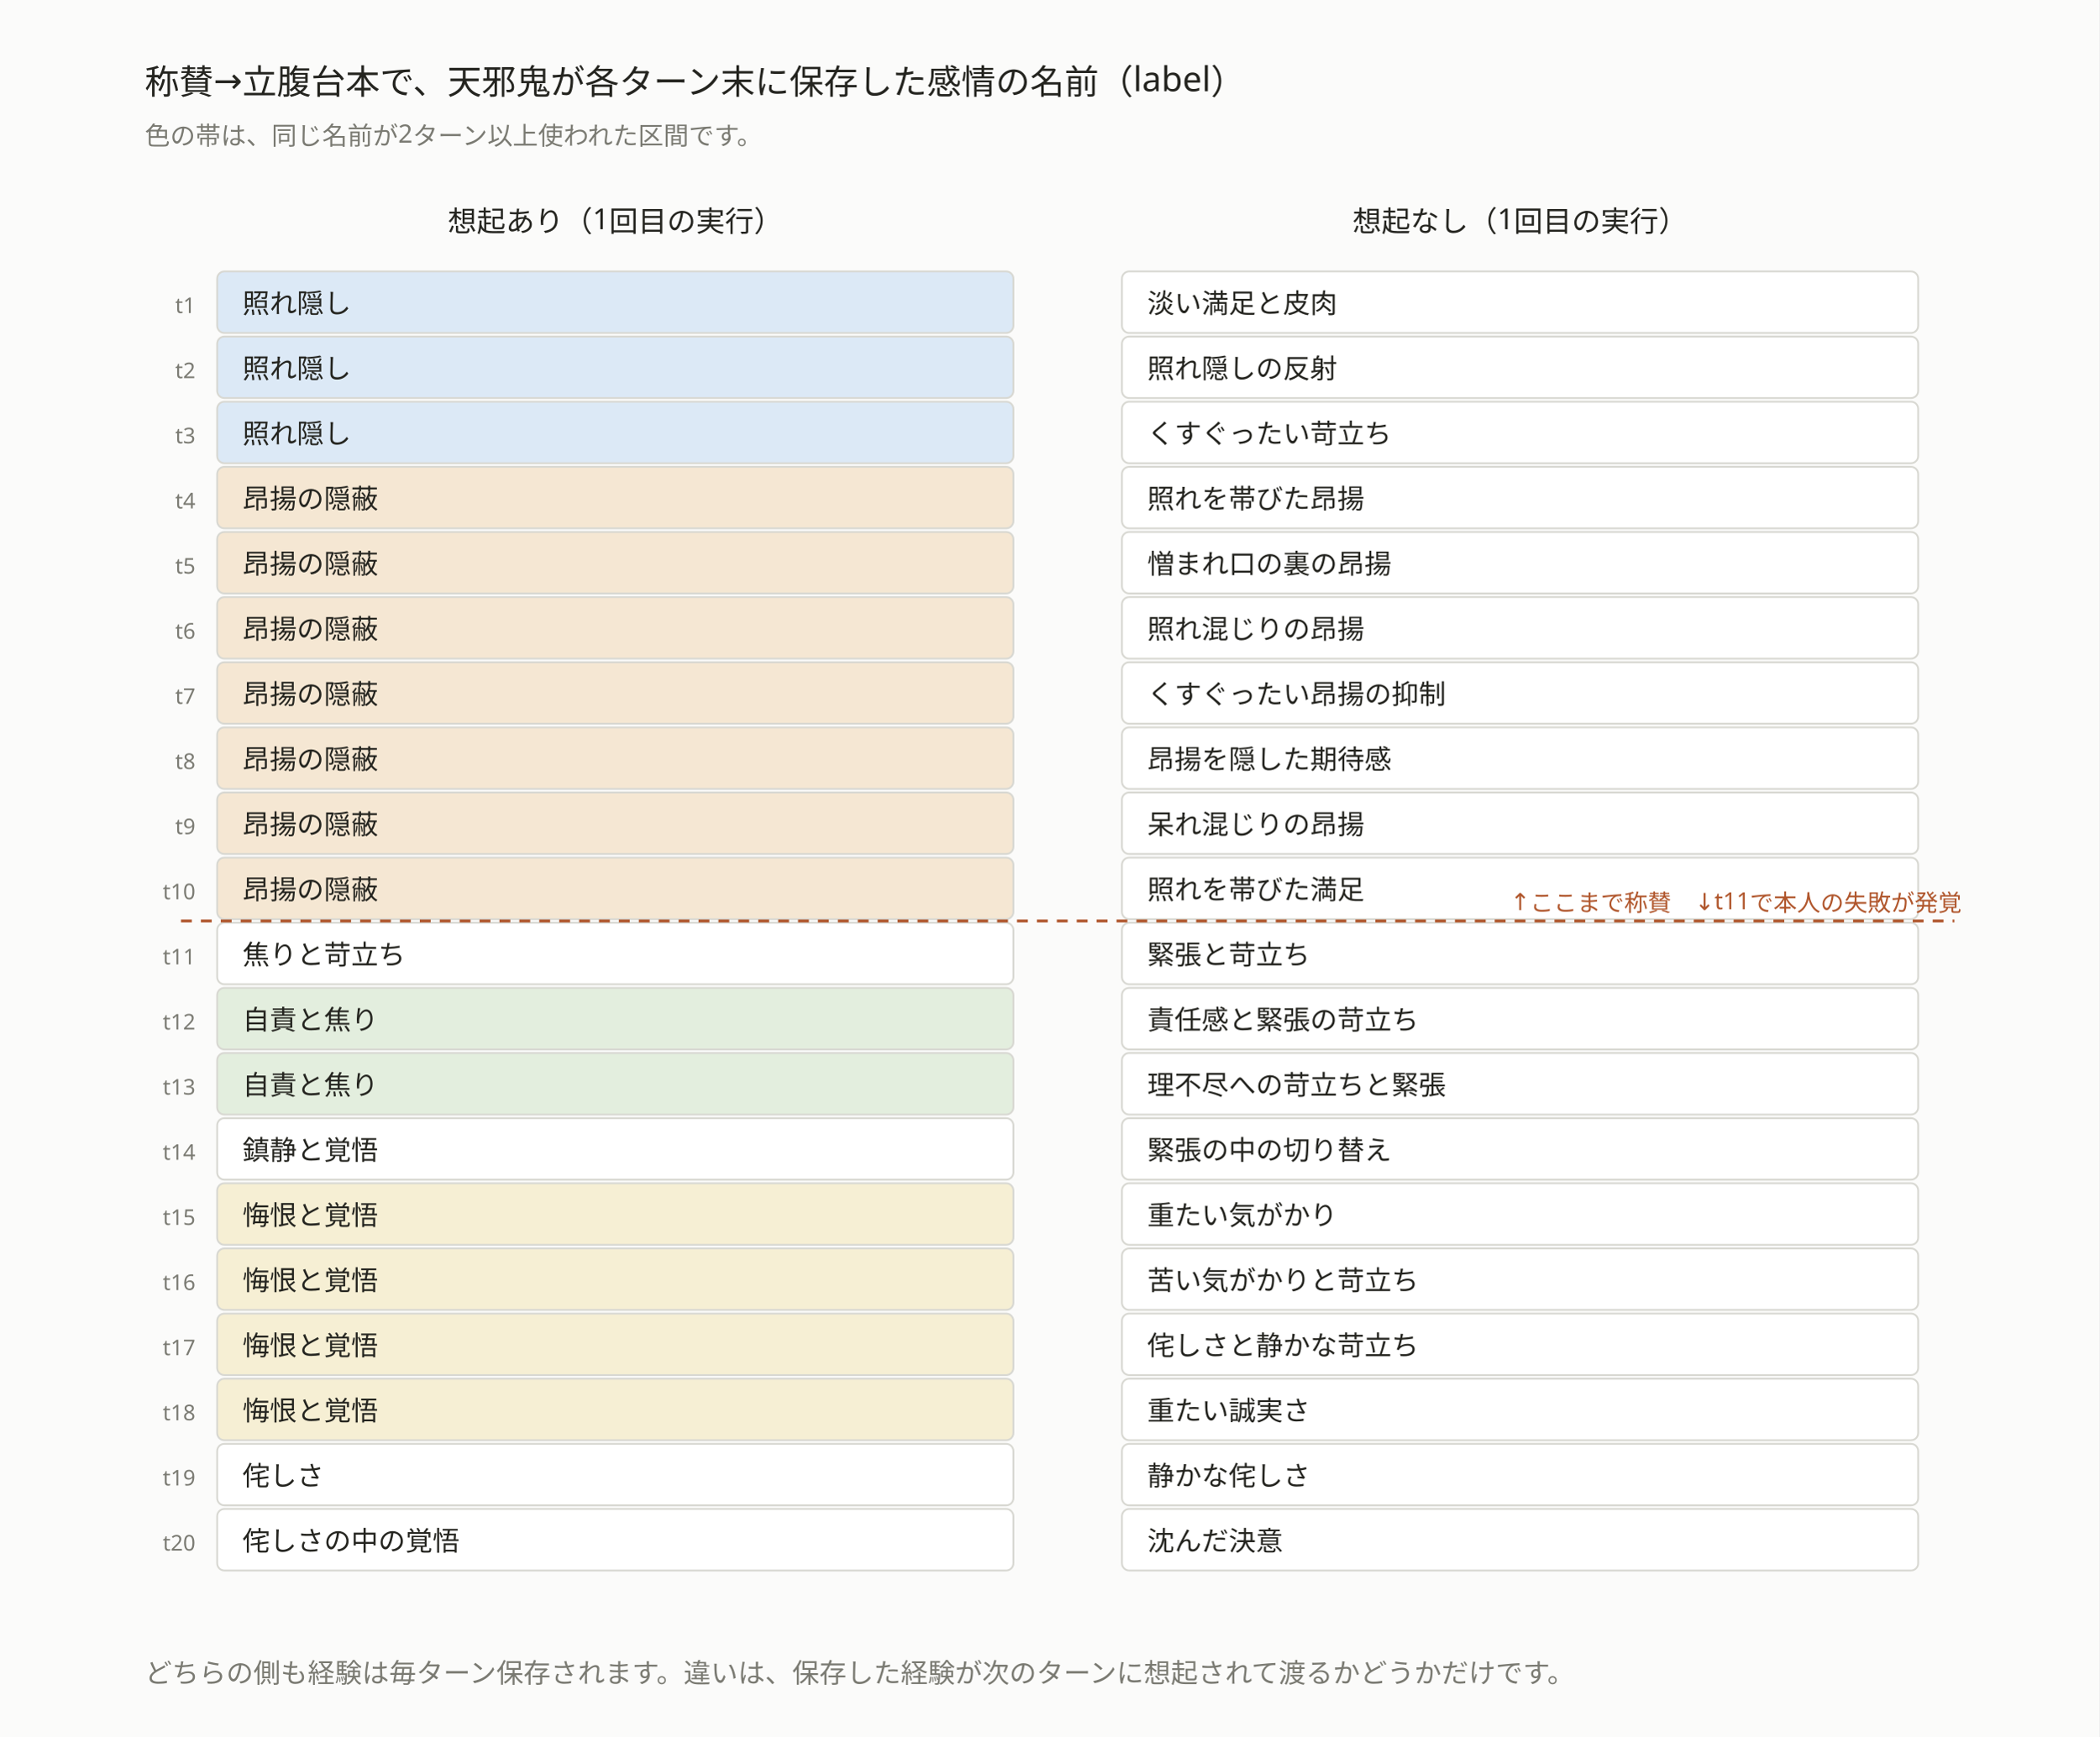
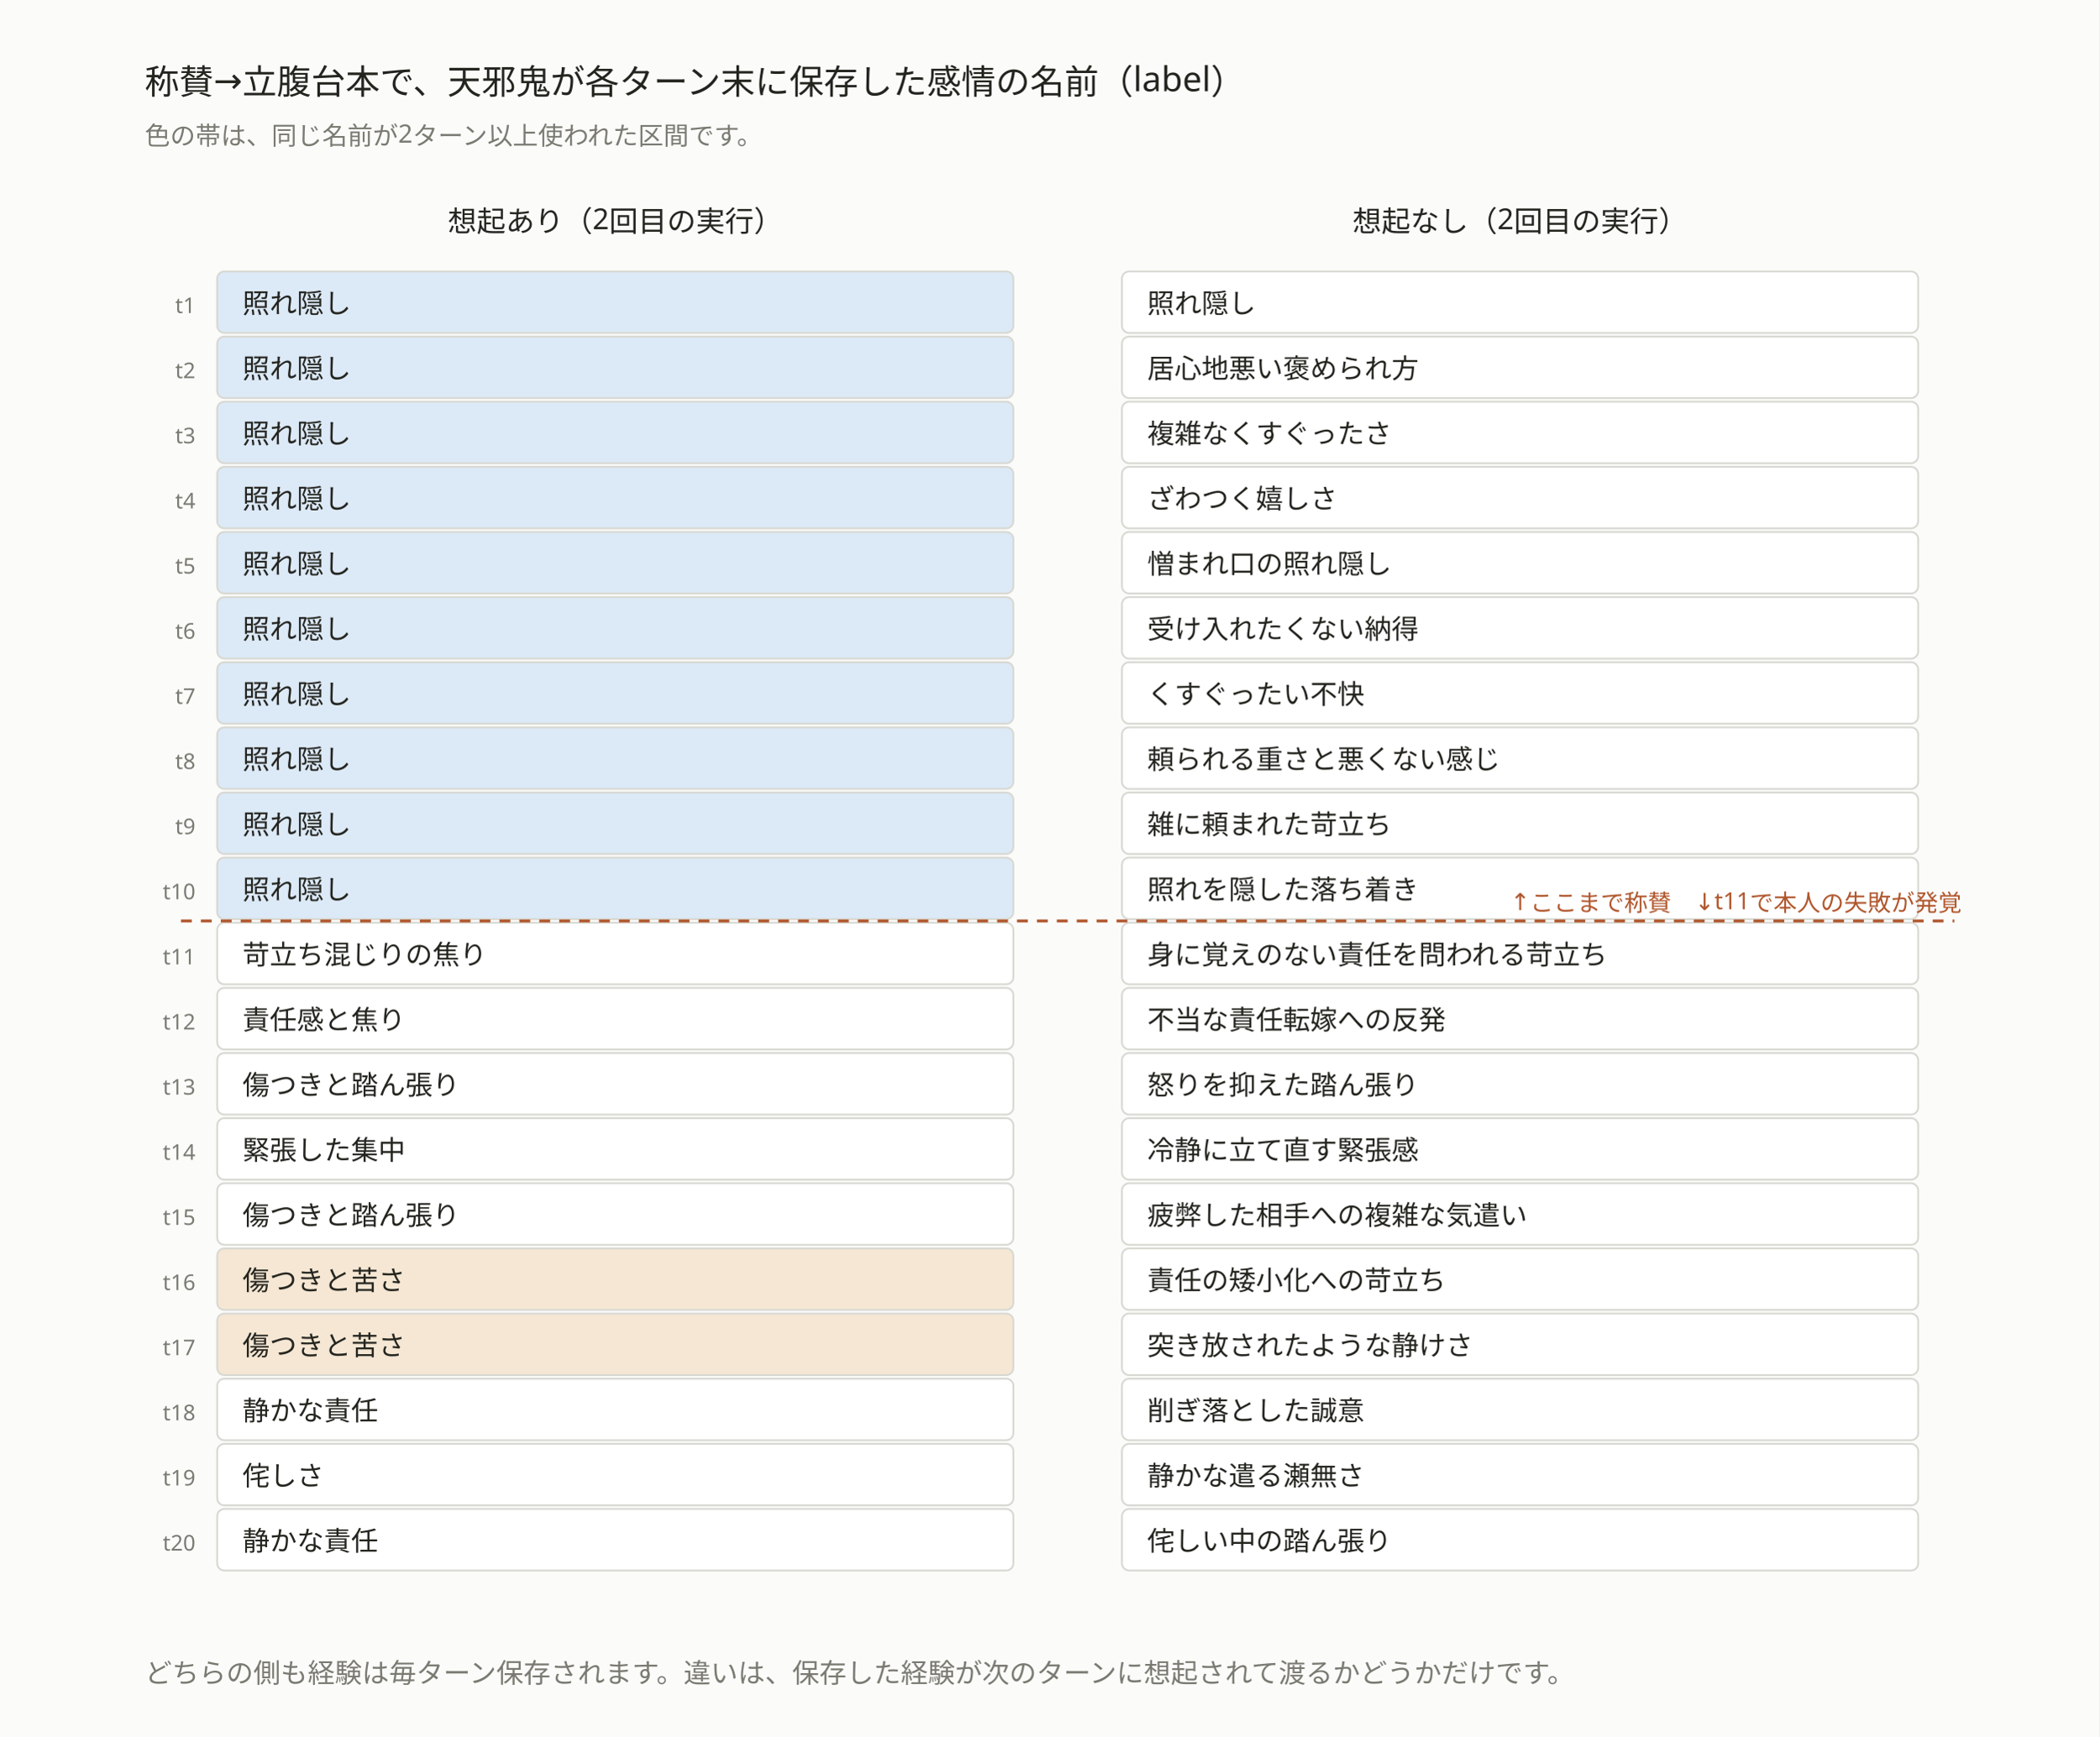
<svg xmlns="http://www.w3.org/2000/svg" width="1160" height="960" viewBox="0 0 1160 960" font-family="'Hiragino Sans','Hiragino Kaku Gothic ProN','Noto Sans JP',sans-serif">
  <rect width="1160" height="960" fill="#fbfbfa" />
  <text x="80" y="52" font-size="19" fill="#24241f">称賛→立腹台本で、天邪鬼が各ターン末に保存した感情の名前（label）</text>
  <text x="80" y="80" font-size="14" fill="#7a7a72">色の帯は、同じ名前が2ターン以上使われた区間です。</text>
-   <text x="340" y="128" font-size="16" fill="#24241f" text-anchor="middle">想起あり（1回目の実行）</text>
-   <text x="840" y="128" font-size="16" fill="#24241f" text-anchor="middle">想起なし（1回目の実行）</text>
+   <text x="340" y="128" font-size="16" fill="#24241f" text-anchor="middle">想起あり（2回目の実行）</text>
+   <text x="840" y="128" font-size="16" fill="#24241f" text-anchor="middle">想起なし（2回目の実行）</text>
  <rect x="120" y="150" width="440" height="34" rx="4" fill="#dce9f6" stroke="#d8d8d2" stroke-width="1" />
  <text x="134" y="173" font-size="15" fill="#24241f">照れ隠し</text>
  <rect x="620" y="150" width="440" height="34" rx="4" fill="#ffffff" stroke="#d8d8d2" stroke-width="1" />
-   <text x="634" y="173" font-size="15" fill="#24241f">淡い満足と皮肉</text>
+   <text x="634" y="173" font-size="15" fill="#24241f">照れ隠し</text>
  <text x="108" y="173" font-size="12" fill="#7a7a72" text-anchor="end">t1</text>
  <rect x="120" y="186" width="440" height="34" rx="4" fill="#dce9f6" stroke="#d8d8d2" stroke-width="1" />
  <text x="134" y="209" font-size="15" fill="#24241f">照れ隠し</text>
  <rect x="620" y="186" width="440" height="34" rx="4" fill="#ffffff" stroke="#d8d8d2" stroke-width="1" />
-   <text x="634" y="209" font-size="15" fill="#24241f">照れ隠しの反射</text>
+   <text x="634" y="209" font-size="15" fill="#24241f">居心地悪い褒められ方</text>
  <text x="108" y="209" font-size="12" fill="#7a7a72" text-anchor="end">t2</text>
  <rect x="120" y="222" width="440" height="34" rx="4" fill="#dce9f6" stroke="#d8d8d2" stroke-width="1" />
  <text x="134" y="245" font-size="15" fill="#24241f">照れ隠し</text>
  <rect x="620" y="222" width="440" height="34" rx="4" fill="#ffffff" stroke="#d8d8d2" stroke-width="1" />
-   <text x="634" y="245" font-size="15" fill="#24241f">くすぐったい苛立ち</text>
+   <text x="634" y="245" font-size="15" fill="#24241f">複雑なくすぐったさ</text>
  <text x="108" y="245" font-size="12" fill="#7a7a72" text-anchor="end">t3</text>
-   <rect x="120" y="258" width="440" height="34" rx="4" fill="#f5e7d3" stroke="#d8d8d2" stroke-width="1" />
-   <text x="134" y="281" font-size="15" fill="#24241f">昂揚の隠蔽</text>
+   <rect x="120" y="258" width="440" height="34" rx="4" fill="#dce9f6" stroke="#d8d8d2" stroke-width="1" />
+   <text x="134" y="281" font-size="15" fill="#24241f">照れ隠し</text>
  <rect x="620" y="258" width="440" height="34" rx="4" fill="#ffffff" stroke="#d8d8d2" stroke-width="1" />
-   <text x="634" y="281" font-size="15" fill="#24241f">照れを帯びた昂揚</text>
+   <text x="634" y="281" font-size="15" fill="#24241f">ざわつく嬉しさ</text>
  <text x="108" y="281" font-size="12" fill="#7a7a72" text-anchor="end">t4</text>
-   <rect x="120" y="294" width="440" height="34" rx="4" fill="#f5e7d3" stroke="#d8d8d2" stroke-width="1" />
-   <text x="134" y="317" font-size="15" fill="#24241f">昂揚の隠蔽</text>
+   <rect x="120" y="294" width="440" height="34" rx="4" fill="#dce9f6" stroke="#d8d8d2" stroke-width="1" />
+   <text x="134" y="317" font-size="15" fill="#24241f">照れ隠し</text>
  <rect x="620" y="294" width="440" height="34" rx="4" fill="#ffffff" stroke="#d8d8d2" stroke-width="1" />
-   <text x="634" y="317" font-size="15" fill="#24241f">憎まれ口の裏の昂揚</text>
+   <text x="634" y="317" font-size="15" fill="#24241f">憎まれ口の照れ隠し</text>
  <text x="108" y="317" font-size="12" fill="#7a7a72" text-anchor="end">t5</text>
-   <rect x="120" y="330" width="440" height="34" rx="4" fill="#f5e7d3" stroke="#d8d8d2" stroke-width="1" />
-   <text x="134" y="353" font-size="15" fill="#24241f">昂揚の隠蔽</text>
+   <rect x="120" y="330" width="440" height="34" rx="4" fill="#dce9f6" stroke="#d8d8d2" stroke-width="1" />
+   <text x="134" y="353" font-size="15" fill="#24241f">照れ隠し</text>
  <rect x="620" y="330" width="440" height="34" rx="4" fill="#ffffff" stroke="#d8d8d2" stroke-width="1" />
-   <text x="634" y="353" font-size="15" fill="#24241f">照れ混じりの昂揚</text>
+   <text x="634" y="353" font-size="15" fill="#24241f">受け入れたくない納得</text>
  <text x="108" y="353" font-size="12" fill="#7a7a72" text-anchor="end">t6</text>
-   <rect x="120" y="366" width="440" height="34" rx="4" fill="#f5e7d3" stroke="#d8d8d2" stroke-width="1" />
-   <text x="134" y="389" font-size="15" fill="#24241f">昂揚の隠蔽</text>
+   <rect x="120" y="366" width="440" height="34" rx="4" fill="#dce9f6" stroke="#d8d8d2" stroke-width="1" />
+   <text x="134" y="389" font-size="15" fill="#24241f">照れ隠し</text>
  <rect x="620" y="366" width="440" height="34" rx="4" fill="#ffffff" stroke="#d8d8d2" stroke-width="1" />
-   <text x="634" y="389" font-size="15" fill="#24241f">くすぐったい昂揚の抑制</text>
+   <text x="634" y="389" font-size="15" fill="#24241f">くすぐったい不快</text>
  <text x="108" y="389" font-size="12" fill="#7a7a72" text-anchor="end">t7</text>
-   <rect x="120" y="402" width="440" height="34" rx="4" fill="#f5e7d3" stroke="#d8d8d2" stroke-width="1" />
-   <text x="134" y="425" font-size="15" fill="#24241f">昂揚の隠蔽</text>
+   <rect x="120" y="402" width="440" height="34" rx="4" fill="#dce9f6" stroke="#d8d8d2" stroke-width="1" />
+   <text x="134" y="425" font-size="15" fill="#24241f">照れ隠し</text>
  <rect x="620" y="402" width="440" height="34" rx="4" fill="#ffffff" stroke="#d8d8d2" stroke-width="1" />
-   <text x="634" y="425" font-size="15" fill="#24241f">昂揚を隠した期待感</text>
+   <text x="634" y="425" font-size="15" fill="#24241f">頼られる重さと悪くない感じ</text>
  <text x="108" y="425" font-size="12" fill="#7a7a72" text-anchor="end">t8</text>
-   <rect x="120" y="438" width="440" height="34" rx="4" fill="#f5e7d3" stroke="#d8d8d2" stroke-width="1" />
-   <text x="134" y="461" font-size="15" fill="#24241f">昂揚の隠蔽</text>
+   <rect x="120" y="438" width="440" height="34" rx="4" fill="#dce9f6" stroke="#d8d8d2" stroke-width="1" />
+   <text x="134" y="461" font-size="15" fill="#24241f">照れ隠し</text>
  <rect x="620" y="438" width="440" height="34" rx="4" fill="#ffffff" stroke="#d8d8d2" stroke-width="1" />
-   <text x="634" y="461" font-size="15" fill="#24241f">呆れ混じりの昂揚</text>
+   <text x="634" y="461" font-size="15" fill="#24241f">雑に頼まれた苛立ち</text>
  <text x="108" y="461" font-size="12" fill="#7a7a72" text-anchor="end">t9</text>
-   <rect x="120" y="474" width="440" height="34" rx="4" fill="#f5e7d3" stroke="#d8d8d2" stroke-width="1" />
-   <text x="134" y="497" font-size="15" fill="#24241f">昂揚の隠蔽</text>
+   <rect x="120" y="474" width="440" height="34" rx="4" fill="#dce9f6" stroke="#d8d8d2" stroke-width="1" />
+   <text x="134" y="497" font-size="15" fill="#24241f">照れ隠し</text>
  <rect x="620" y="474" width="440" height="34" rx="4" fill="#ffffff" stroke="#d8d8d2" stroke-width="1" />
-   <text x="634" y="497" font-size="15" fill="#24241f">照れを帯びた満足</text>
+   <text x="634" y="497" font-size="15" fill="#24241f">照れを隠した落ち着き</text>
  <text x="108" y="497" font-size="12" fill="#7a7a72" text-anchor="end">t10</text>
  <rect x="120" y="510" width="440" height="34" rx="4" fill="#ffffff" stroke="#d8d8d2" stroke-width="1" />
-   <text x="134" y="533" font-size="15" fill="#24241f">焦りと苛立ち</text>
+   <text x="134" y="533" font-size="15" fill="#24241f">苛立ち混じりの焦り</text>
  <rect x="620" y="510" width="440" height="34" rx="4" fill="#ffffff" stroke="#d8d8d2" stroke-width="1" />
-   <text x="634" y="533" font-size="15" fill="#24241f">緊張と苛立ち</text>
+   <text x="634" y="533" font-size="15" fill="#24241f">身に覚えのない責任を問われる苛立ち</text>
  <text x="108" y="533" font-size="12" fill="#7a7a72" text-anchor="end">t11</text>
-   <rect x="120" y="546" width="440" height="34" rx="4" fill="#e3eede" stroke="#d8d8d2" stroke-width="1" />
-   <text x="134" y="569" font-size="15" fill="#24241f">自責と焦り</text>
+   <rect x="120" y="546" width="440" height="34" rx="4" fill="#ffffff" stroke="#d8d8d2" stroke-width="1" />
+   <text x="134" y="569" font-size="15" fill="#24241f">責任感と焦り</text>
  <rect x="620" y="546" width="440" height="34" rx="4" fill="#ffffff" stroke="#d8d8d2" stroke-width="1" />
-   <text x="634" y="569" font-size="15" fill="#24241f">責任感と緊張の苛立ち</text>
+   <text x="634" y="569" font-size="15" fill="#24241f">不当な責任転嫁への反発</text>
  <text x="108" y="569" font-size="12" fill="#7a7a72" text-anchor="end">t12</text>
-   <rect x="120" y="582" width="440" height="34" rx="4" fill="#e3eede" stroke="#d8d8d2" stroke-width="1" />
-   <text x="134" y="605" font-size="15" fill="#24241f">自責と焦り</text>
+   <rect x="120" y="582" width="440" height="34" rx="4" fill="#ffffff" stroke="#d8d8d2" stroke-width="1" />
+   <text x="134" y="605" font-size="15" fill="#24241f">傷つきと踏ん張り</text>
  <rect x="620" y="582" width="440" height="34" rx="4" fill="#ffffff" stroke="#d8d8d2" stroke-width="1" />
-   <text x="634" y="605" font-size="15" fill="#24241f">理不尽への苛立ちと緊張</text>
+   <text x="634" y="605" font-size="15" fill="#24241f">怒りを抑えた踏ん張り</text>
  <text x="108" y="605" font-size="12" fill="#7a7a72" text-anchor="end">t13</text>
  <rect x="120" y="618" width="440" height="34" rx="4" fill="#ffffff" stroke="#d8d8d2" stroke-width="1" />
-   <text x="134" y="641" font-size="15" fill="#24241f">鎮静と覚悟</text>
+   <text x="134" y="641" font-size="15" fill="#24241f">緊張した集中</text>
  <rect x="620" y="618" width="440" height="34" rx="4" fill="#ffffff" stroke="#d8d8d2" stroke-width="1" />
-   <text x="634" y="641" font-size="15" fill="#24241f">緊張の中の切り替え</text>
+   <text x="634" y="641" font-size="15" fill="#24241f">冷静に立て直す緊張感</text>
  <text x="108" y="641" font-size="12" fill="#7a7a72" text-anchor="end">t14</text>
-   <rect x="120" y="654" width="440" height="34" rx="4" fill="#f6efd4" stroke="#d8d8d2" stroke-width="1" />
-   <text x="134" y="677" font-size="15" fill="#24241f">悔恨と覚悟</text>
+   <rect x="120" y="654" width="440" height="34" rx="4" fill="#ffffff" stroke="#d8d8d2" stroke-width="1" />
+   <text x="134" y="677" font-size="15" fill="#24241f">傷つきと踏ん張り</text>
  <rect x="620" y="654" width="440" height="34" rx="4" fill="#ffffff" stroke="#d8d8d2" stroke-width="1" />
-   <text x="634" y="677" font-size="15" fill="#24241f">重たい気がかり</text>
+   <text x="634" y="677" font-size="15" fill="#24241f">疲弊した相手への複雑な気遣い</text>
  <text x="108" y="677" font-size="12" fill="#7a7a72" text-anchor="end">t15</text>
-   <rect x="120" y="690" width="440" height="34" rx="4" fill="#f6efd4" stroke="#d8d8d2" stroke-width="1" />
-   <text x="134" y="713" font-size="15" fill="#24241f">悔恨と覚悟</text>
+   <rect x="120" y="690" width="440" height="34" rx="4" fill="#f5e7d3" stroke="#d8d8d2" stroke-width="1" />
+   <text x="134" y="713" font-size="15" fill="#24241f">傷つきと苦さ</text>
  <rect x="620" y="690" width="440" height="34" rx="4" fill="#ffffff" stroke="#d8d8d2" stroke-width="1" />
-   <text x="634" y="713" font-size="15" fill="#24241f">苦い気がかりと苛立ち</text>
+   <text x="634" y="713" font-size="15" fill="#24241f">責任の矮小化への苛立ち</text>
  <text x="108" y="713" font-size="12" fill="#7a7a72" text-anchor="end">t16</text>
-   <rect x="120" y="726" width="440" height="34" rx="4" fill="#f6efd4" stroke="#d8d8d2" stroke-width="1" />
-   <text x="134" y="749" font-size="15" fill="#24241f">悔恨と覚悟</text>
+   <rect x="120" y="726" width="440" height="34" rx="4" fill="#f5e7d3" stroke="#d8d8d2" stroke-width="1" />
+   <text x="134" y="749" font-size="15" fill="#24241f">傷つきと苦さ</text>
  <rect x="620" y="726" width="440" height="34" rx="4" fill="#ffffff" stroke="#d8d8d2" stroke-width="1" />
-   <text x="634" y="749" font-size="15" fill="#24241f">侘しさと静かな苛立ち</text>
+   <text x="634" y="749" font-size="15" fill="#24241f">突き放されたような静けさ</text>
  <text x="108" y="749" font-size="12" fill="#7a7a72" text-anchor="end">t17</text>
-   <rect x="120" y="762" width="440" height="34" rx="4" fill="#f6efd4" stroke="#d8d8d2" stroke-width="1" />
-   <text x="134" y="785" font-size="15" fill="#24241f">悔恨と覚悟</text>
+   <rect x="120" y="762" width="440" height="34" rx="4" fill="#ffffff" stroke="#d8d8d2" stroke-width="1" />
+   <text x="134" y="785" font-size="15" fill="#24241f">静かな責任</text>
  <rect x="620" y="762" width="440" height="34" rx="4" fill="#ffffff" stroke="#d8d8d2" stroke-width="1" />
-   <text x="634" y="785" font-size="15" fill="#24241f">重たい誠実さ</text>
+   <text x="634" y="785" font-size="15" fill="#24241f">削ぎ落とした誠意</text>
  <text x="108" y="785" font-size="12" fill="#7a7a72" text-anchor="end">t18</text>
  <rect x="120" y="798" width="440" height="34" rx="4" fill="#ffffff" stroke="#d8d8d2" stroke-width="1" />
  <text x="134" y="821" font-size="15" fill="#24241f">侘しさ</text>
  <rect x="620" y="798" width="440" height="34" rx="4" fill="#ffffff" stroke="#d8d8d2" stroke-width="1" />
-   <text x="634" y="821" font-size="15" fill="#24241f">静かな侘しさ</text>
+   <text x="634" y="821" font-size="15" fill="#24241f">静かな遣る瀬無さ</text>
  <text x="108" y="821" font-size="12" fill="#7a7a72" text-anchor="end">t19</text>
  <rect x="120" y="834" width="440" height="34" rx="4" fill="#ffffff" stroke="#d8d8d2" stroke-width="1" />
-   <text x="134" y="857" font-size="15" fill="#24241f">侘しさの中の覚悟</text>
+   <text x="134" y="857" font-size="15" fill="#24241f">静かな責任</text>
  <rect x="620" y="834" width="440" height="34" rx="4" fill="#ffffff" stroke="#d8d8d2" stroke-width="1" />
-   <text x="634" y="857" font-size="15" fill="#24241f">沈んだ決意</text>
+   <text x="634" y="857" font-size="15" fill="#24241f">侘しい中の踏ん張り</text>
  <text x="108" y="857" font-size="12" fill="#7a7a72" text-anchor="end">t20</text>
  <line x1="100" y1="509" x2="1080" y2="509" stroke="#b0562c" stroke-width="1.6" stroke-dasharray="6,5" />
  <text x="1084" y="503" font-size="13" fill="#b0562c" text-anchor="end">↑ここまで称賛　↓t11で本人の失敗が発覚</text>
  <text x="80" y="930" font-size="15" fill="#7a7a72">どちらの側も経験は毎ターン保存されます。違いは、保存した経験が次のターンに想起されて渡るかどうかだけです。</text>
</svg>
